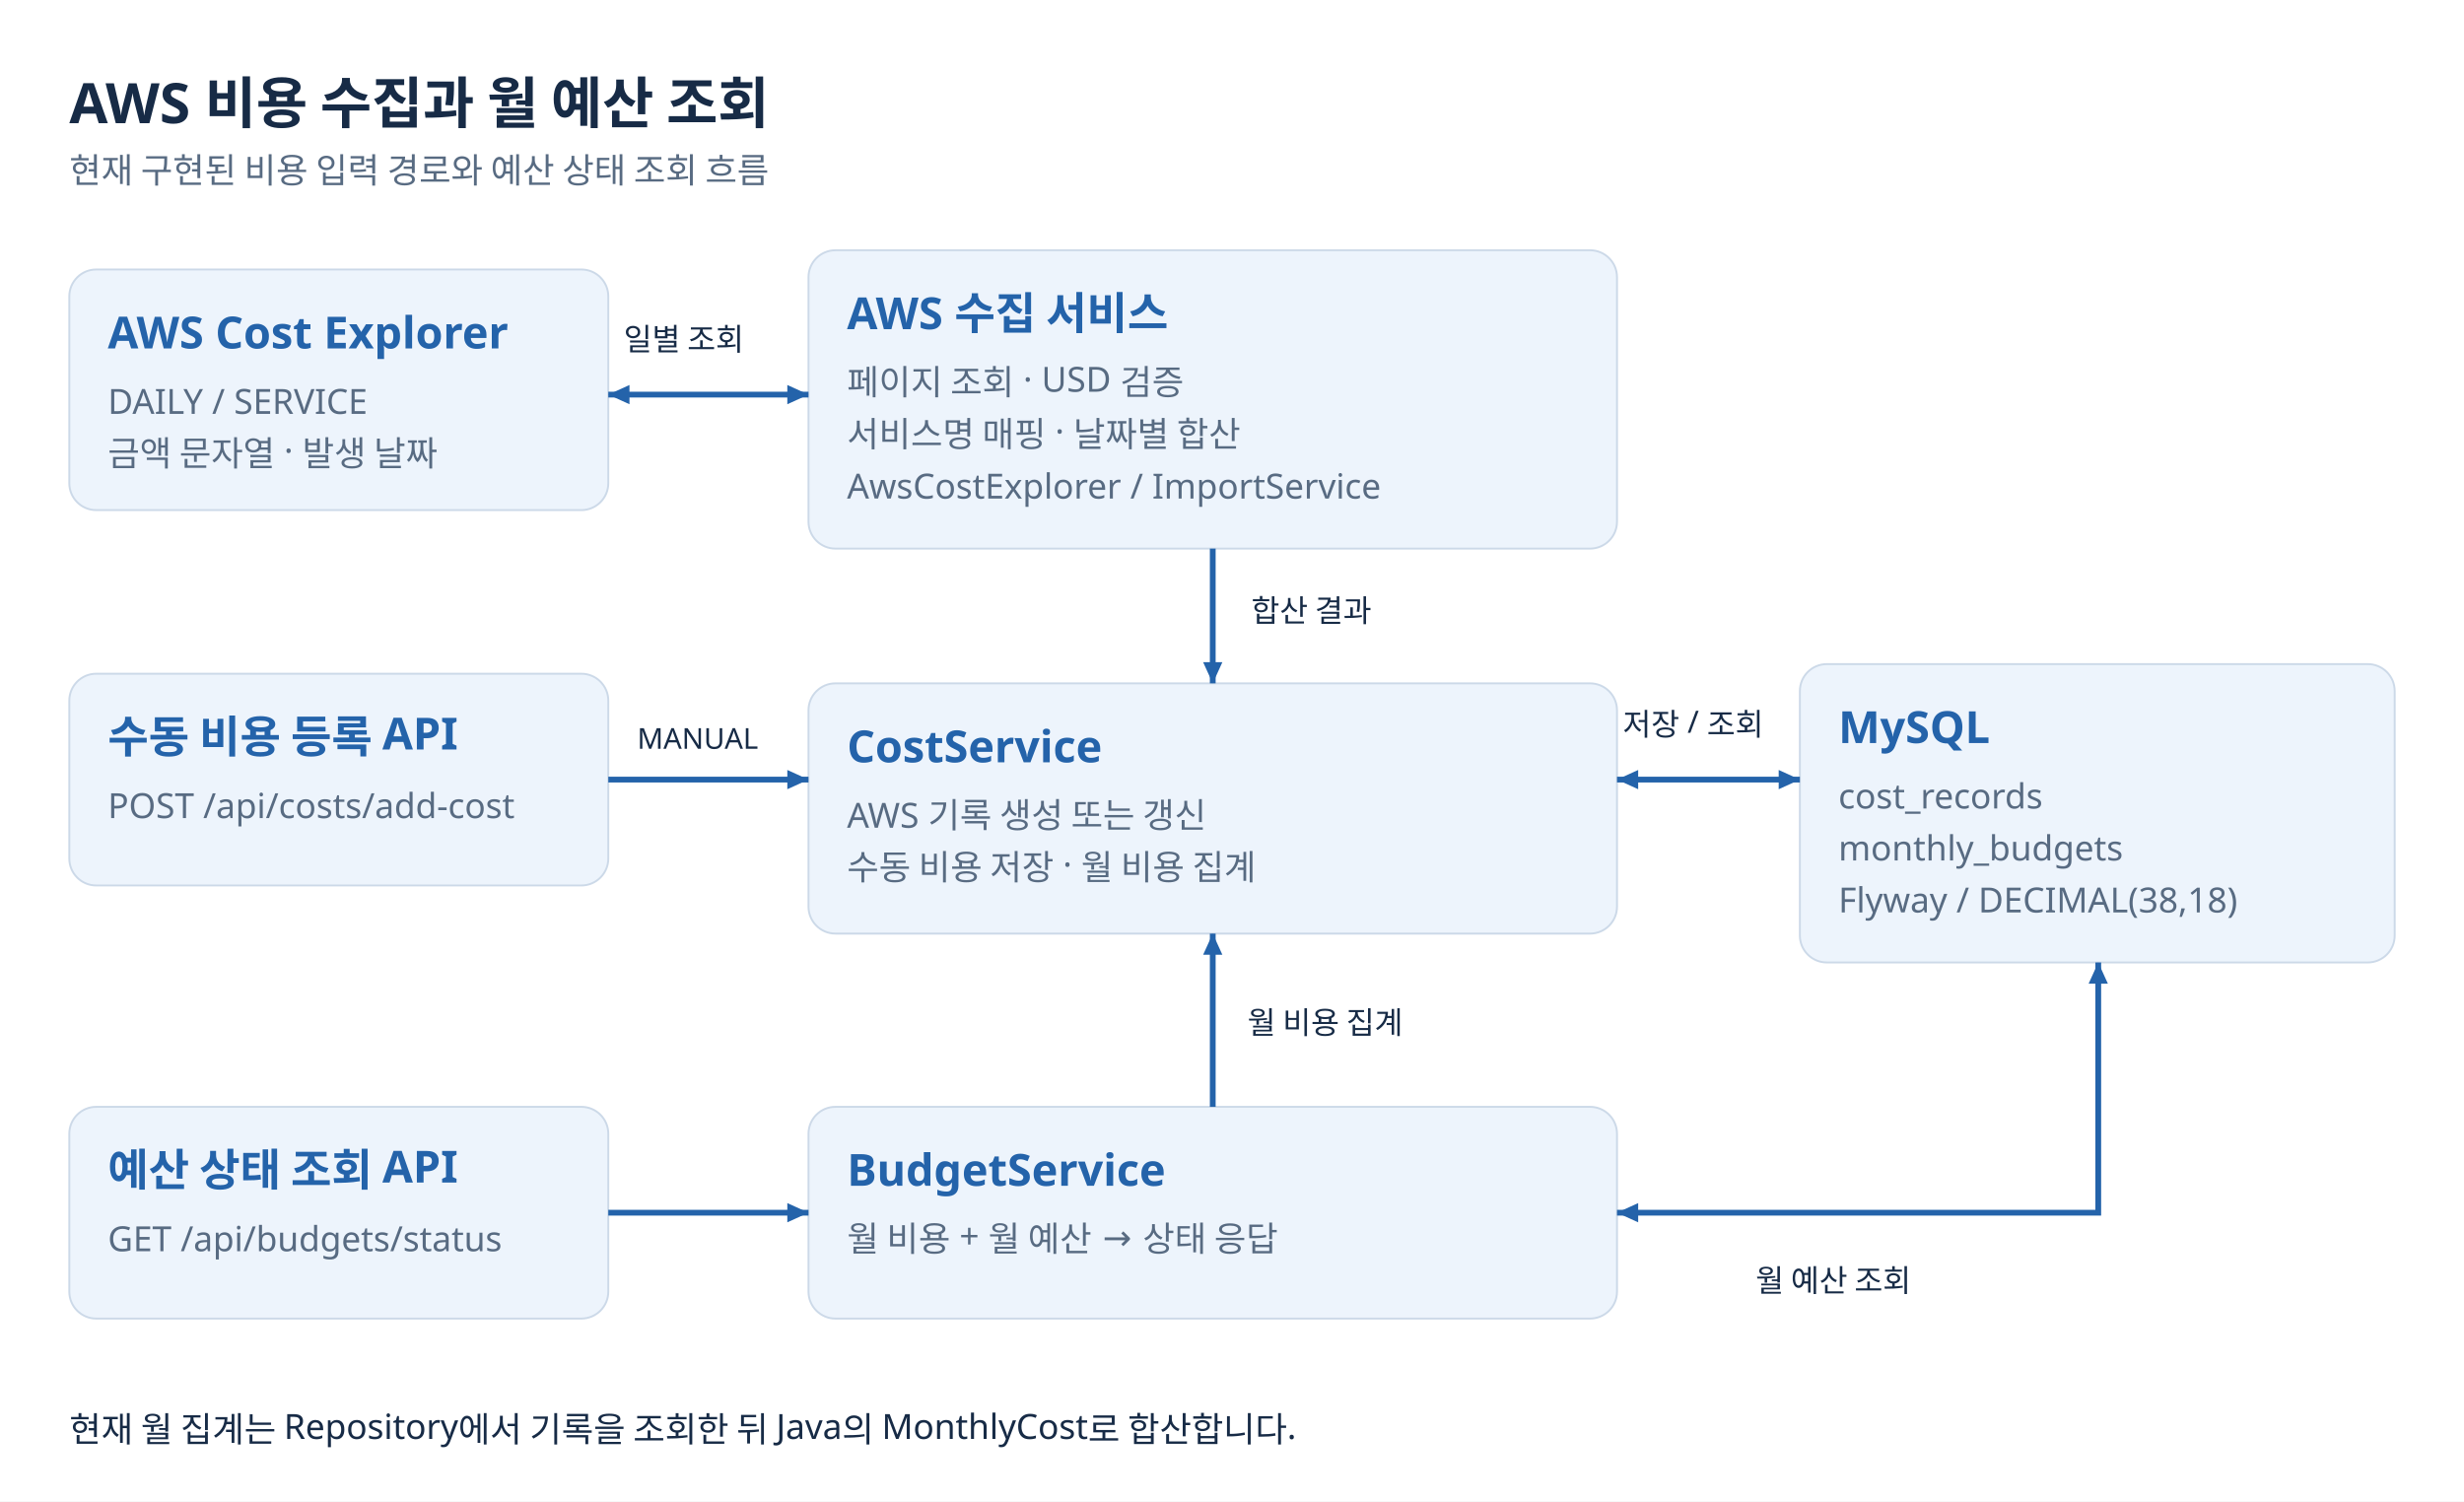
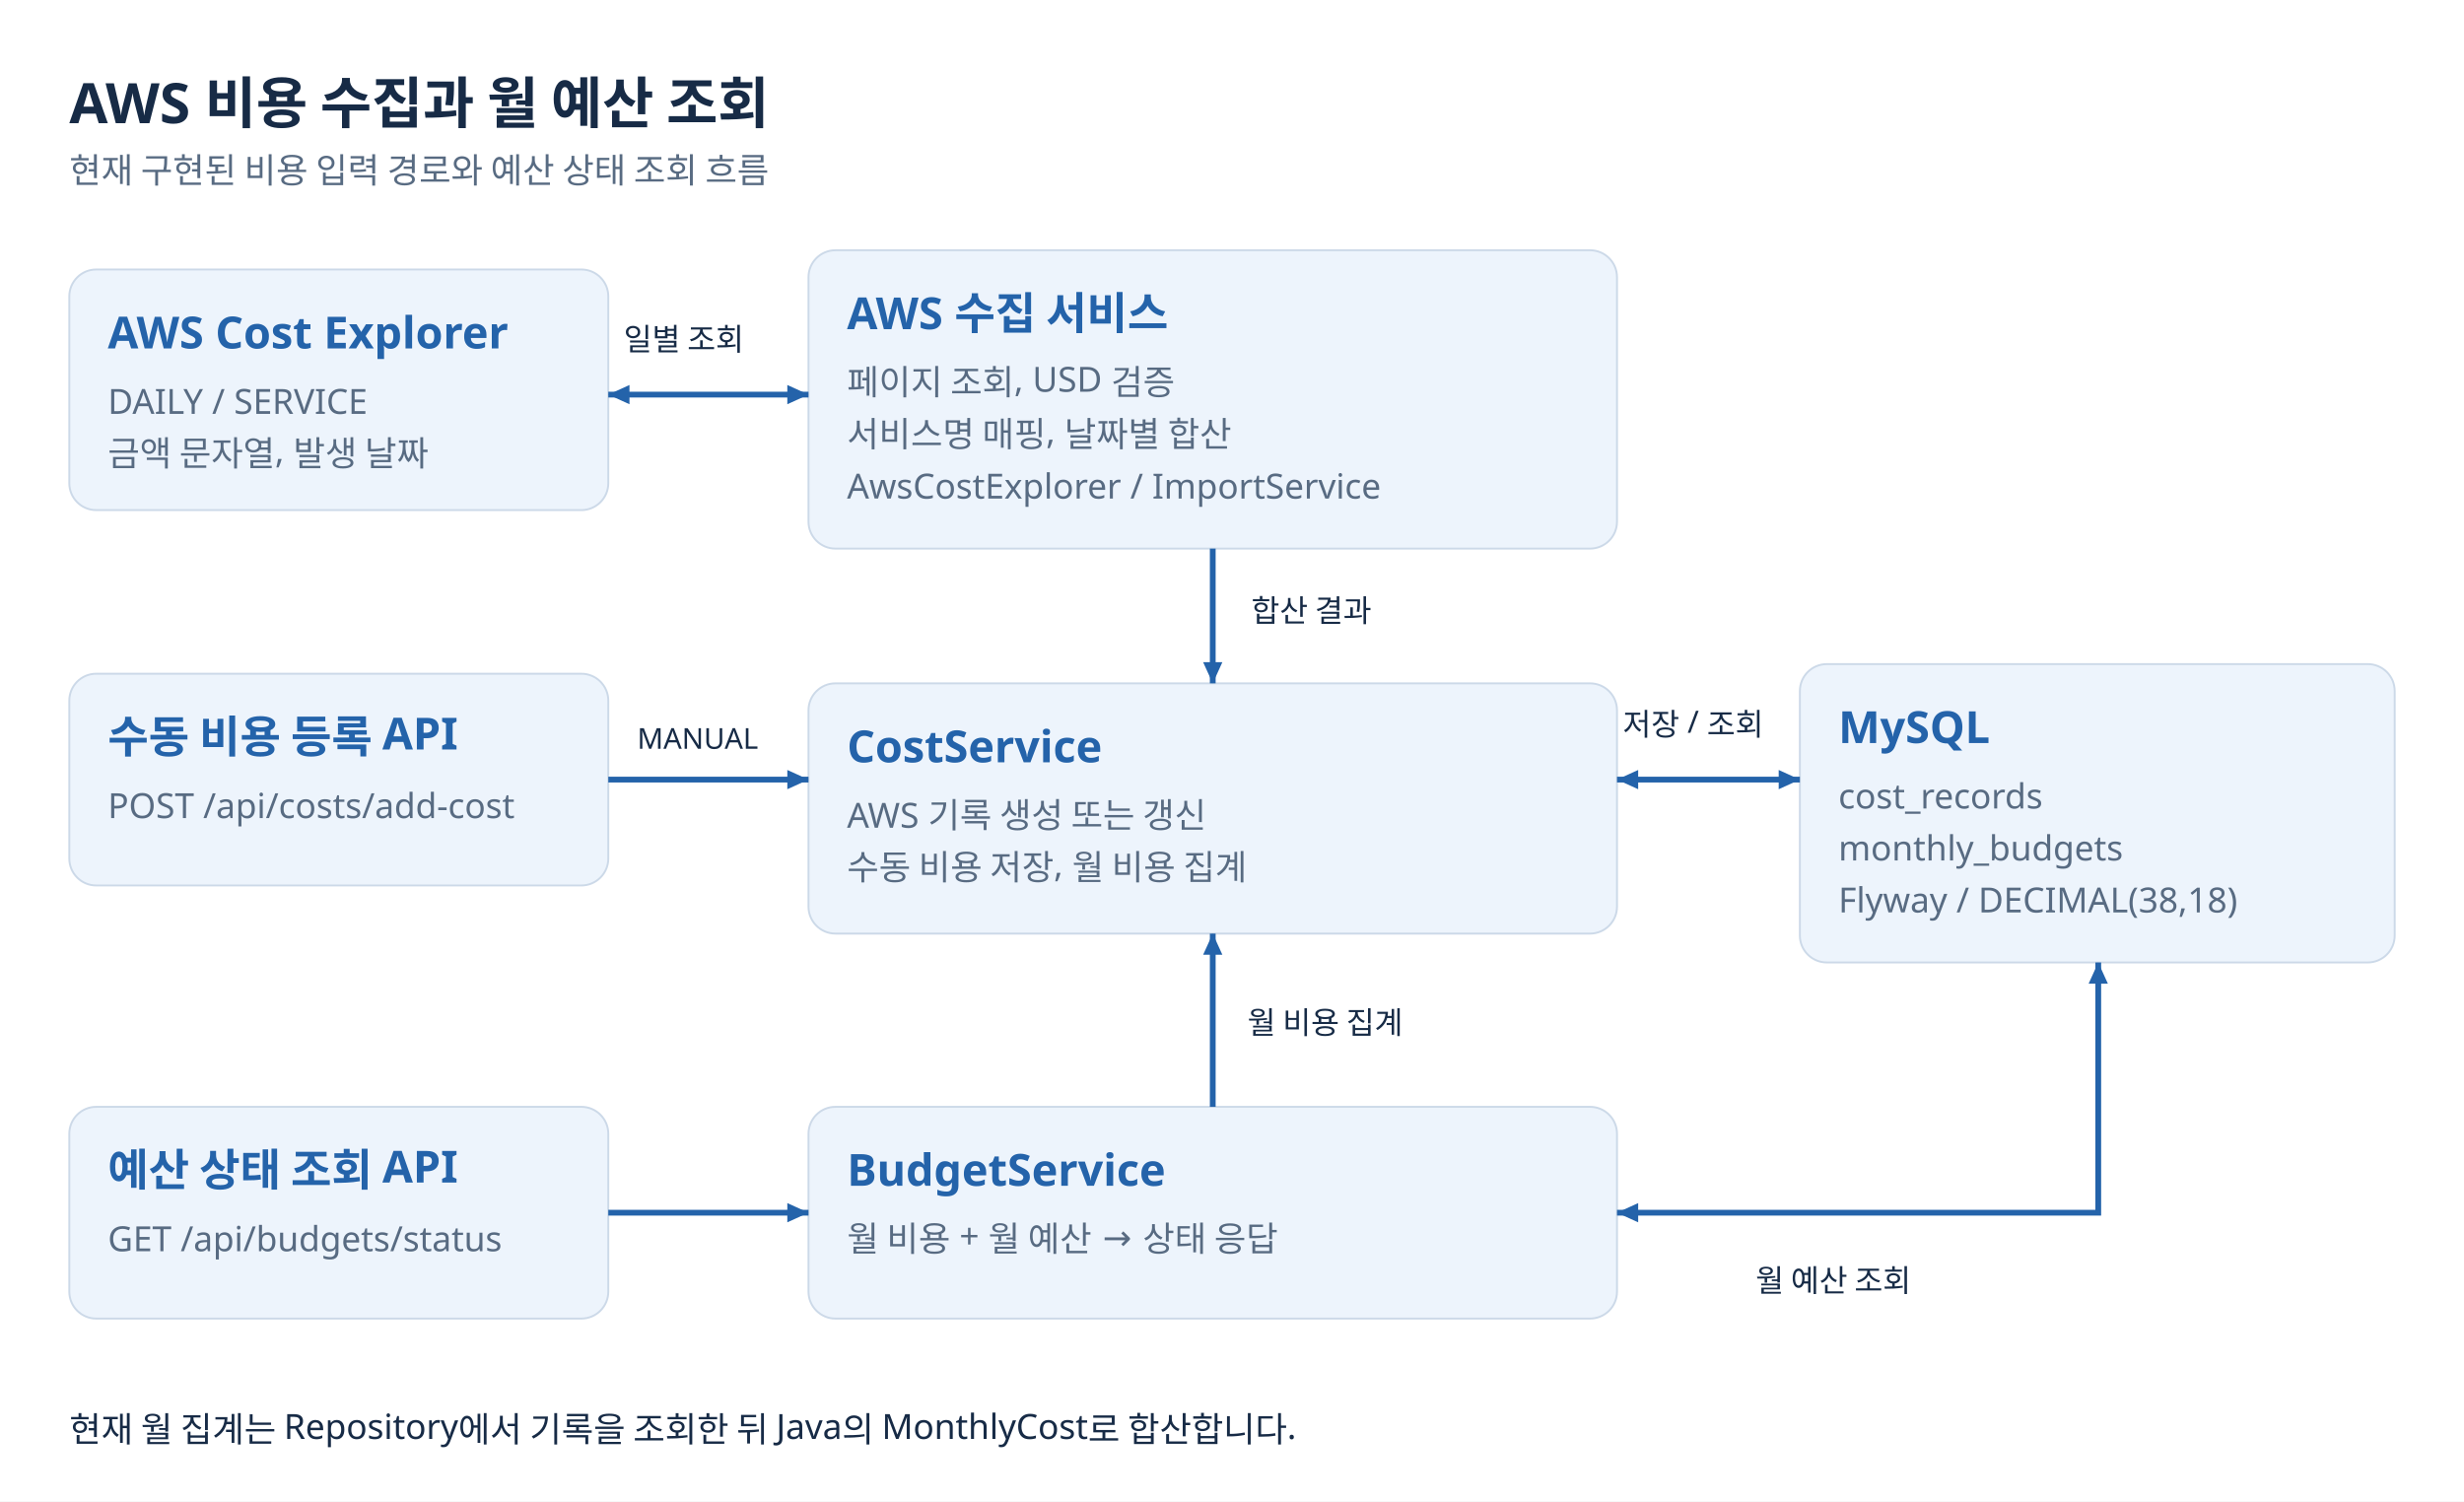
<svg xmlns="http://www.w3.org/2000/svg" width="1280" height="780" viewBox="0 0 1280 780" role="img" aria-label="AWS 비용 수집과 월 예산 조회">
  <rect width="100%" height="100%" fill="white" />
  <text x="36" y="64" font-family="Noto Sans KR,Malgun Gothic,sans-serif" font-size="29" font-weight="700" fill="#172B46">AWS 비용 수집과 월 예산 조회</text>
  <text x="36" y="95" font-family="Noto Sans KR,Malgun Gothic,sans-serif" font-size="18" font-weight="400" fill="#586B82">현재 구현된 비용 입력 경로와 예산 상태 조회 흐름</text>
  <rect x="36" y="140" width="280" height="125" rx="14" fill="#EDF4FC" stroke="#CCD9E8" />
  <text x="56" y="181" font-family="Noto Sans KR,Malgun Gothic,sans-serif" font-size="23" font-weight="700" fill="#2463AA">AWS Cost Explorer</text>
  <text x="56" y="215" font-family="Noto Sans KR,Malgun Gothic,sans-serif" font-size="18" font-weight="400" fill="#586B82">DAILY / SERVICE</text>
-   <text x="56" y="242" font-family="Noto Sans KR,Malgun Gothic,sans-serif" font-size="18" font-weight="400" fill="#586B82">금액 문자열 · 발생 날짜</text>
+   <text x="56" y="242" font-family="Noto Sans KR,Malgun Gothic,sans-serif" font-size="18" font-weight="400" fill="#586B82">금액 문자열, 발생 날짜</text>
  <rect x="420" y="130" width="420" height="155" rx="14" fill="#EDF4FC" stroke="#CCD9E8" />
  <text x="440" y="171" font-family="Noto Sans KR,Malgun Gothic,sans-serif" font-size="23" font-weight="700" fill="#2463AA">AWS 수집 서비스</text>
-   <text x="440" y="205" font-family="Noto Sans KR,Malgun Gothic,sans-serif" font-size="18" font-weight="400" fill="#586B82">페이지 조회 · USD 검증</text>
-   <text x="440" y="232" font-family="Noto Sans KR,Malgun Gothic,sans-serif" font-size="18" font-weight="400" fill="#586B82">서비스명 매핑 · 날짜별 합산</text>
+   <text x="440" y="205" font-family="Noto Sans KR,Malgun Gothic,sans-serif" font-size="18" font-weight="400" fill="#586B82">페이지 조회, USD 검증</text>
+   <text x="440" y="232" font-family="Noto Sans KR,Malgun Gothic,sans-serif" font-size="18" font-weight="400" fill="#586B82">서비스명 매핑, 날짜별 합산</text>
  <text x="440" y="259" font-family="Noto Sans KR,Malgun Gothic,sans-serif" font-size="18" font-weight="400" fill="#586B82">AwsCostExplorer / ImportService</text>
  <rect x="36" y="350" width="280" height="110" rx="14" fill="#EDF4FC" stroke="#CCD9E8" />
  <text x="56" y="391" font-family="Noto Sans KR,Malgun Gothic,sans-serif" font-size="23" font-weight="700" fill="#2463AA">수동 비용 등록 API</text>
  <text x="56" y="425" font-family="Noto Sans KR,Malgun Gothic,sans-serif" font-size="18" font-weight="400" fill="#586B82">POST /api/costs/add-cost</text>
  <rect x="420" y="355" width="420" height="130" rx="14" fill="#EDF4FC" stroke="#CCD9E8" />
  <text x="440" y="396" font-family="Noto Sans KR,Malgun Gothic,sans-serif" font-size="23" font-weight="700" fill="#2463AA">CostService</text>
  <text x="440" y="430" font-family="Noto Sans KR,Malgun Gothic,sans-serif" font-size="18" font-weight="400" fill="#586B82">AWS 기록 생성 또는 갱신</text>
-   <text x="440" y="457" font-family="Noto Sans KR,Malgun Gothic,sans-serif" font-size="18" font-weight="400" fill="#586B82">수동 비용 저장 · 월 비용 집계</text>
+   <text x="440" y="457" font-family="Noto Sans KR,Malgun Gothic,sans-serif" font-size="18" font-weight="400" fill="#586B82">수동 비용 저장, 월 비용 집계</text>
  <rect x="935" y="345" width="309" height="155" rx="14" fill="#EDF4FC" stroke="#CCD9E8" />
  <text x="955" y="386" font-family="Noto Sans KR,Malgun Gothic,sans-serif" font-size="23" font-weight="700" fill="#2463AA">MySQL</text>
  <text x="955" y="420" font-family="Noto Sans KR,Malgun Gothic,sans-serif" font-size="18" font-weight="400" fill="#586B82">cost_records</text>
  <text x="955" y="447" font-family="Noto Sans KR,Malgun Gothic,sans-serif" font-size="18" font-weight="400" fill="#586B82">monthly_budgets</text>
  <text x="955" y="474" font-family="Noto Sans KR,Malgun Gothic,sans-serif" font-size="18" font-weight="400" fill="#586B82">Flyway / DECIMAL(38,18)</text>
  <rect x="36" y="575" width="280" height="110" rx="14" fill="#EDF4FC" stroke="#CCD9E8" />
  <text x="56" y="616" font-family="Noto Sans KR,Malgun Gothic,sans-serif" font-size="23" font-weight="700" fill="#2463AA">예산 상태 조회 API</text>
  <text x="56" y="650" font-family="Noto Sans KR,Malgun Gothic,sans-serif" font-size="18" font-weight="400" fill="#586B82">GET /api/budgets/status</text>
  <rect x="420" y="575" width="420" height="110" rx="14" fill="#EDF4FC" stroke="#CCD9E8" />
  <text x="440" y="616" font-family="Noto Sans KR,Malgun Gothic,sans-serif" font-size="23" font-weight="700" fill="#2463AA">BudgetService</text>
  <text x="440" y="650" font-family="Noto Sans KR,Malgun Gothic,sans-serif" font-size="18" font-weight="400" fill="#586B82">월 비용 + 월 예산 → 상태 응답</text>
  <polyline points="316,205 420,205" fill="none" stroke="#2463AA" stroke-width="3" />
  <polygon points="420,205 409.0,210.0 409.0,200.0" fill="#2463AA" />
  <polygon points="316,205 327.0,200.0 327.0,210.0" fill="#2463AA" />
  <text x="324" y="182" font-family="Noto Sans KR,Malgun Gothic,sans-serif" font-size="16" font-weight="400" fill="#172B46">일별 조회</text>
  <polyline points="630,285 630,355" fill="none" stroke="#2463AA" stroke-width="3" />
  <polygon points="630,355 625.0,344.0 635.0,344.0" fill="#2463AA" />
  <text x="650" y="323" font-family="Noto Sans KR,Malgun Gothic,sans-serif" font-size="16" font-weight="400" fill="#172B46">합산 결과</text>
  <polyline points="316,405 420,405" fill="none" stroke="#2463AA" stroke-width="3" />
  <polygon points="420,405 409.0,410.0 409.0,400.0" fill="#2463AA" />
  <text x="331" y="389" font-family="Noto Sans KR,Malgun Gothic,sans-serif" font-size="15" font-weight="400" fill="#172B46">MANUAL</text>
  <polyline points="840,405 935,405" fill="none" stroke="#2463AA" stroke-width="3" />
  <polygon points="935,405 924.0,410.0 924.0,400.0" fill="#2463AA" />
  <polygon points="840,405 851.0,400.0 851.0,410.0" fill="#2463AA" />
  <text x="843" y="382" font-family="Noto Sans KR,Malgun Gothic,sans-serif" font-size="16" font-weight="400" fill="#172B46">저장 / 조회</text>
  <polyline points="316,630 420,630" fill="none" stroke="#2463AA" stroke-width="3" />
  <polygon points="420,630 409.0,635.0 409.0,625.0" fill="#2463AA" />
  <polyline points="630,575 630,485" fill="none" stroke="#2463AA" stroke-width="3" />
  <polygon points="630,485 635.0,496.0 625.0,496.0" fill="#2463AA" />
  <text x="648" y="537" font-family="Noto Sans KR,Malgun Gothic,sans-serif" font-size="16" font-weight="400" fill="#172B46">월 비용 집계</text>
  <polyline points="840,630 1090,630 1090,500" fill="none" stroke="#2463AA" stroke-width="3" />
  <polygon points="1090,500 1095.0,511.0 1085.0,511.0" fill="#2463AA" />
  <polygon points="840,630 851.0,625.0 851.0,635.0" fill="#2463AA" />
  <text x="912" y="671" font-family="Noto Sans KR,Malgun Gothic,sans-serif" font-size="16" font-weight="400" fill="#172B46">월 예산 조회</text>
  <text x="36" y="749" font-family="Noto Sans KR,Malgun Gothic,sans-serif" font-size="18" font-weight="400" fill="#172B46">현재 월 집계는 Repository에서 기록을 조회한 뒤 Java의 MonthlyCost로 합산합니다.</text>
</svg>
